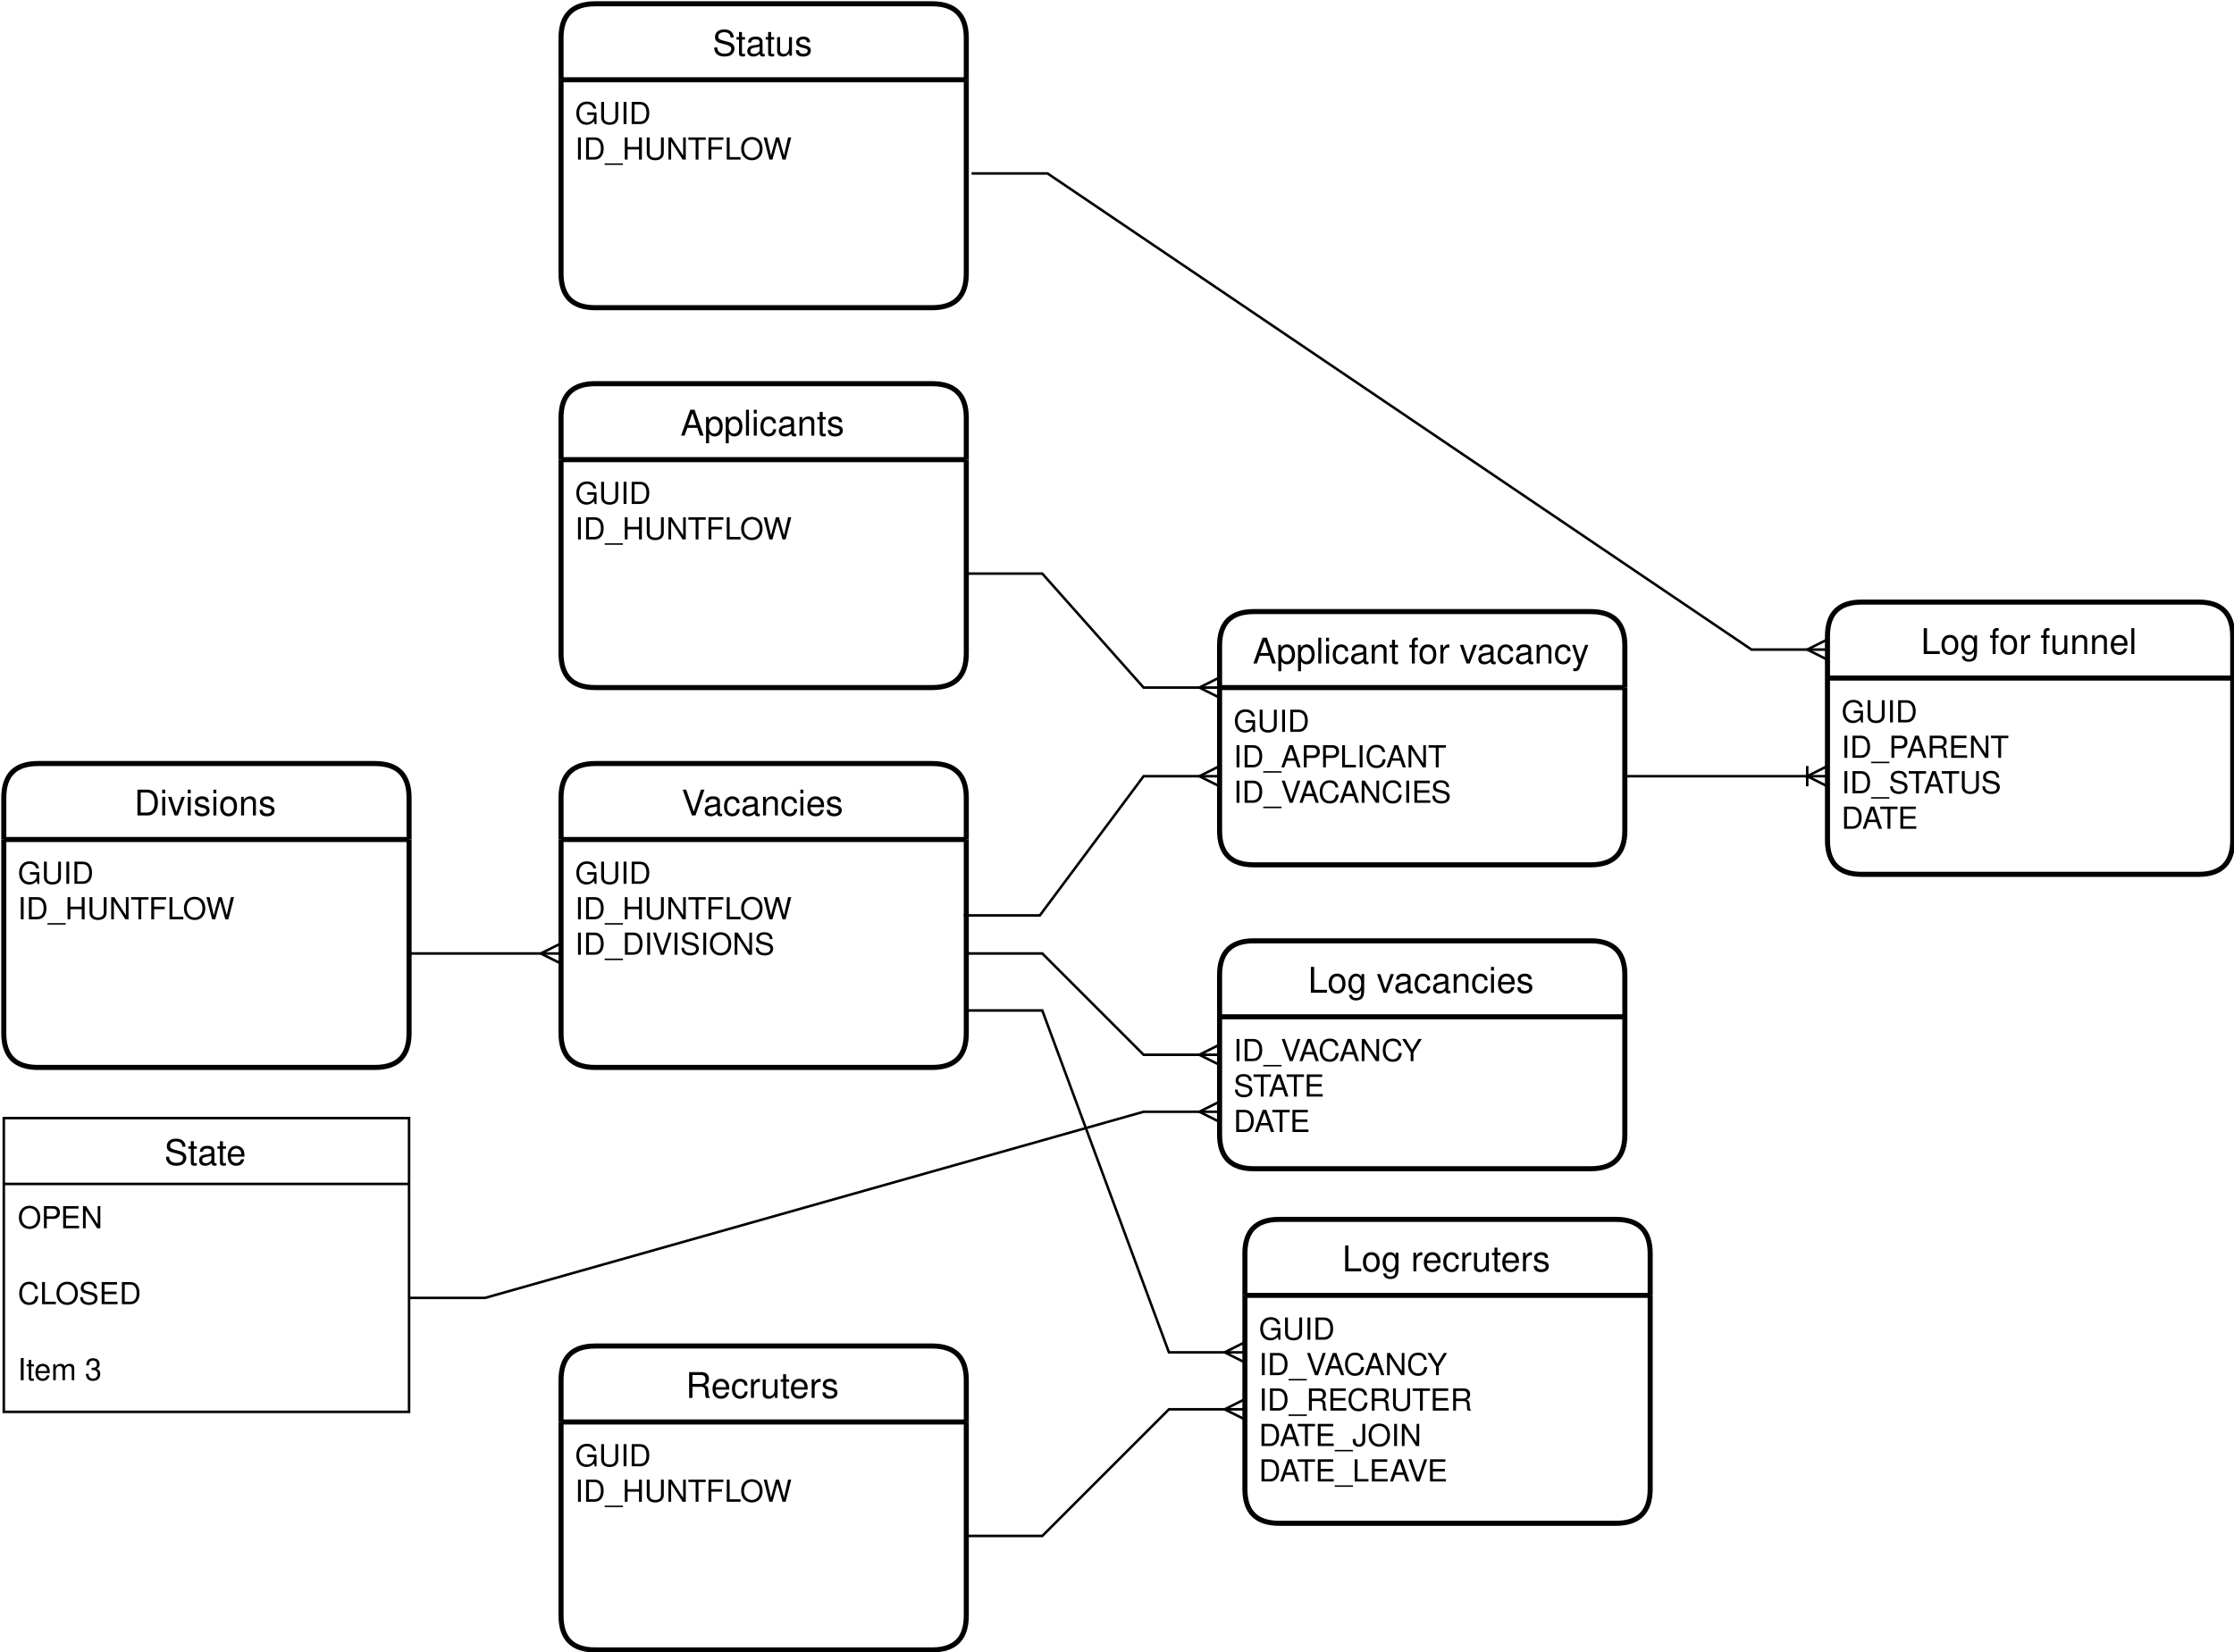
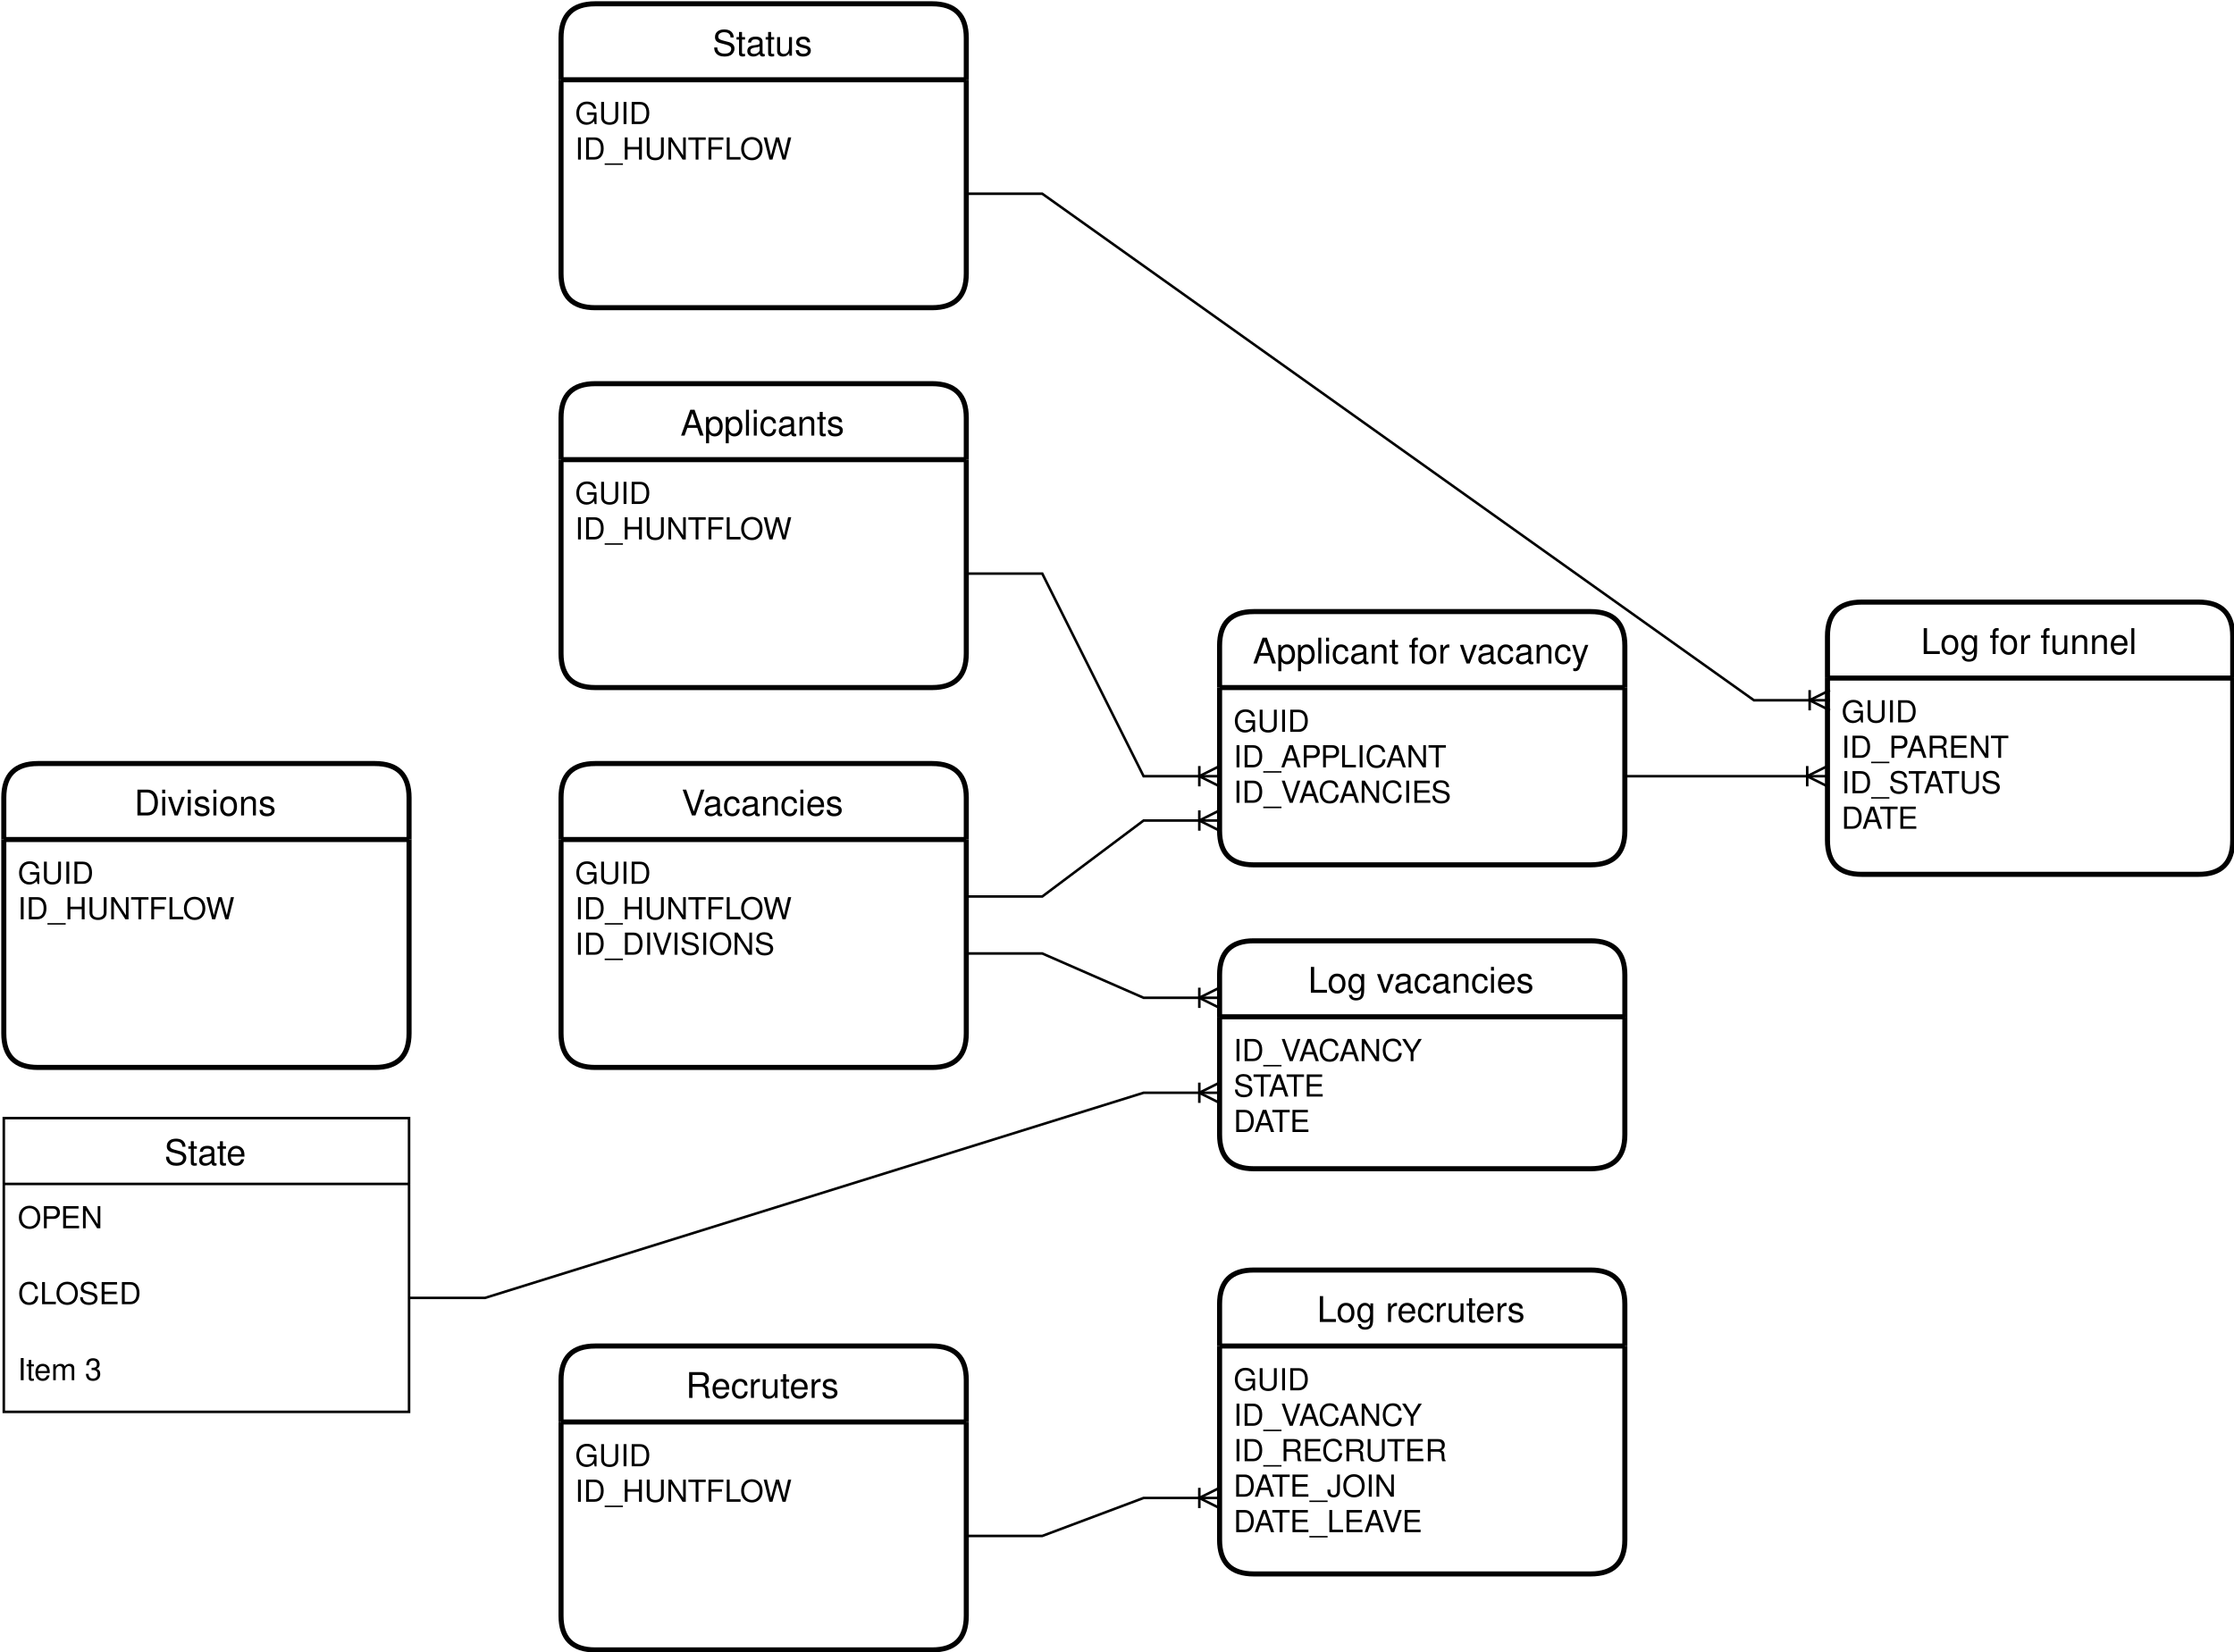
- <svg xmlns="http://www.w3.org/2000/svg" version="1.1" width="882px" height="652px" viewBox="-0.5 -0.5 882 652" content="&lt;mxfile host=&quot;app.diagrams.net&quot; modified=&quot;2022-01-03T16:07:35.887Z&quot; agent=&quot;5.0 (Windows NT 10.0; Win64; x64) AppleWebKit/537.36 (KHTML, like Gecko) Chrome/96.0.466.110 Safari/537.36&quot; etag=&quot;Tt2NrXZGyxeVOPA6HjJW&quot; version=&quot;16.1.2&quot; type=&quot;github&quot;&gt;&lt;diagram id=&quot;R2lEEEUBdFMjLlhIrx00&quot; name=&quot;Page-1&quot;&gt;7Vxdc9o4FP01PJbxN+SRgNOySxIGSNo+dbS2AE1tixUigf31e4VlwBJQAhjIwAwzoGvpWr7nHElXclKy6/H0K0Oj4SMNcVSyjHBashsly7LuTAu+hGWWWkzDc1PLgJFQ2paGLvkPZxWldUJCPM5V5JRGnIzyxoAmCQ54zoYYo+/5an0a5e86QgOsGboBinTrdxLyYWqtusbS/g2TwTC7s2nIKzHKKkvDeIhC+p4z4Sl/oAmXXWxjFqMEJxyuPCL2G7OS6w85F09aK1kP8OmL2uUBpYMIoxEZlwMagzkYQ5WHPopJJOK84uheOoLb2X7JrjNKeforntZxJMDKYEj79LDh6iIOTPjdoQGLOav/eL+zMGoGw4kX/vu3/UV6eUPRRMa3NhpFJEAiCGmU+CwL/fidxBE8R8m+D4YkCltoRifi3mOOgt9Z6X5IGfkP4oIiuGSCAS4zLplkG7kaXdESzMLK6CQJcSgbicjKNqaTlWVfjLlTRn8vKGCJ9ngM9dtZQIyFqYXGPOtKhrm4GqLxcH4/UUARGSTwO4DWgI99LyODGcfTjSE3F0CC4jCNMWczqCIbfHGqklhSbU5GtPcldU1P2oartM0qIsnFwcL5EmL4IVH+AOKWhvjXlyZ8eSXLNkUgmo1f316eeg+t5+8rVo0MWbwi3OcLOOo0ohC7RkLnLOmTKFJM4xEKSDJozVs1HAVoAaOIOBAwqskbcDrKkET/LOBnlCO+UgZQMox3Am6zGnQ0JXj2jtjdFQWdrUH3ikCpAcE3rR5fq27l7Fp19tMqWBvN12a3+fzUvQrd2petW1eDsYMDNgHq3nR7fN1WjbPr1vuQbq9AoO5lC7Si4dUgb2RMaHIT6OECrRgXN7FWbwJdo4DLFail56kgGj65yfP486d1fnlaH0tSr0Cfm0C8GIHquakQKN6mT1Ute+sVaLFRr3m9mYrpEU3XqXDeGxpFaDQmKZCiYYzYgCT3lHMabxKkOiIUMX9WzF0FanpFwa1nps9t/0lDG576MAlKS0c+lDBRiGY/mg+QQxKGOFmnOUrkLq57Dx+ITd0ouyUX+lSHsrksw0dUZ7wOiz3OEJmDgoEH71hwQRsEDtDw9jTV8nZD1S5Mw3qeWm89d/3GDdYDYHXPDquejTY5jsFi34A9ANjquYHNHK87vCmJkzU2vyh2iGe3dfLB0/DikDAT9s7TsFEYA/S0SF8n19rtVrNee+rlza81sNWbfjd3yHNd5z2pgg5eVVcKw1fPg1p0sNB2f5Ik4nj/Ju3DpK0K2/DK2Vroz9qulN2i0NdzKl3d7VrHV6Xd7dV6L6u6btR6/nUI2jqOoAsEVc+cUkmz25HQ8aZqU8mY3bNvadl6cqWLOZ2Tf+aNHb/eeen5HUXPv/56bj6ptpZfe70SpTtHUXpx72roZ0oaLjgc4Exb8LSEzzo4QpzQxF9e0YI+5HGmcJyENfFKHRT9DoDWo48omeU0LQKOp4T/yJrA75/CDiNcWmpMV6o1ZrKQdlb0cLsI4YHohAV4h1UqDEcDvBXTDQnXKojGtgU2m4fvLd/lddDKe7RF2rk6bijDhqewI31U2WpJEM2RsqPuqX7SSGh+5kRbPPcB3NOPtwrmXryNdkb57s7JUc8GpLeRTxTamBEIhJgTUlsCQfmxWlihsSguXc1LBRDZ2ZXHG6ank/HYVneMnT2JDIpQqKx6KprKd5dB5fXkOx31rM9CPcvLE8bZdwz9Yiqe7BOPohnTz029bPIuG6adG0Ud0/zwKHpMSm7ItU5HNWWatat7Uk3N/y33tETTd/HSlPDt9nZvYbu3i4nsbBmCo2/urU0BxW6Of42bOc5x3nlQp43jAain9Be0NhFbmBe3MnbOPWfYbn4YqKpnM7uvjBVPFdVT0bOGfqx71uVJbmlS2b658Jkoa294d/l0lFVmrqq5N2XV/Q3VU9GUPfme2Acoux9jT0hY77MQVl2X36nno7ungOqfdqieiibsZW2kfTLCVnddFJyZr573B5btzFdX8VQ5NV8vZLfsiHytnJCwWd7/Z8aee5fNNY+1JnDUo9KjrQmguPznBmn15b+ksP3/AQ==&lt;/diagram&gt;&lt;/mxfile&gt;" resource="https://app.diagrams.net/#HRikanda%2Ffor_admitad%2Fmain%2Fer.drawio.svg">
+ <svg xmlns="http://www.w3.org/2000/svg" version="1.1" width="882px" height="652px" viewBox="-0.5 -0.5 882 652" content="&lt;mxfile host=&quot;app.diagrams.net&quot; modified=&quot;2022-01-03T16:10:03.467Z&quot; agent=&quot;5.0 (Windows NT 10.0; Win64; x64) AppleWebKit/537.36 (KHTML, like Gecko) Chrome/96.0.466.110 Safari/537.36&quot; etag=&quot;6OpfGnL0QacePF5KIW0A&quot; version=&quot;16.1.2&quot; type=&quot;github&quot;&gt;&lt;diagram id=&quot;R2lEEEUBdFMjLlhIrx00&quot; name=&quot;Page-1&quot;&gt;7Vtdc9o6EP01PDbjb5JHAk7LvSRhgKTpU0fXFqCpbXGFSKC/vissA5YgcQADHZhhBrSWZGvPOdqVZCp2PZ5+ZWg0vKchjiqWEU4rdqNiWdaNacGXsMxSi2l4bmoZMBJK29LQJb9xVlFaJyTE41xFTmnEyShvDGiS4IDnbIgx+pav1qdR/q4jNMCaoRugSLd+JyEfptZr11jav2EyGGZ3Ng15JUZZZWkYD1FI33ImPOV3NOHyEduYxSjBCYcr94j9wqzi+kPOxUhrFesOPn1R+2pA6SDCaETGVwGNwRyMocpdH8UkEn5e6ehWdgS3s/2KXWeU8vRXPK3jSICVwZA+092Gqws/MNFvgQYs5qz+8nZjYdQMhhMv/P9f+4vs5RVFE+nf2mgUkQAJJ6Re4rPM9eM3Ekcwjop9GwxJFLbQjE7EvcccBb+y0u2QMvIb/IIiuGSCAS4zLplkG7kaXdESzMLK6CQJcSgbCc/KNqaTleWzGPNOGf21oIAl2uMx1G9nDjEWphYa8+xRMszF1RCNh/P7iQKKyCCB3wG0BnzsW+kZzDiebnS5uQASFIdpjDmbQRXZ4ItzLYkl1eZkRHtbUtf0pG24StusIpJcHCw6X0IMPyTKn0Dc0hD/+tSEL69i2aZwRLPx89vTQ++u9fh9xaqRIfNXhPt8AUedRhR810jonCV9EkWKaTxCAUkGrXmrhqMALWAUHgcCRjV5A05HGZLovwX8jHLEV8oASoZxIeA2q0FHU4JnF8TupizobA26ZwRKDQi+aHX/WnWrR9eqs51WwdpoPje7zceH7lno1j5t3boajB0csAlQ96Lb/ev22ji6br1P6fYMBOqetkCrGl4N8krGhCYXge4u0KpxcoH1+iLQNQo4XYFa+joVRMMnF3nuP35ax5en9blF6hnocxOIJyNQfW0qBIrf06eqlq31CrTYqNe83kzFdI+m61Q4fxoaRWg0JimQomGM2IAkt5RzGm8SpDojlBE/q2ZRgZpeWXDrK9PHtv+goQ2j3k2C0tKRgxImCt7sR/MJckjCECfrNEeJ3MV1b+EDvqkbV27FhWeqQ9lcluEjqjNeh2SPM0TmoGDgwRsWXNAmgR00/P4y1fKKoWqXpmF9nVpvPXb9xgXWHWB1jw6rvhptchyDxb4AuwOw18cGNut43eFNRZyssflFsUM8u+TJO4fhxSFhJuzCYdgojQH6skjPk2vtdqtZrz308ubnGtjqTb+bO+Q5r/OeVEE7Z9XV0vDV10EtOlhouz9JEnG8f5H2btJWhW14V1ku9LG2q1duWejraypd3e1ax1el3e3Vek+rum7Uev55CNraj6BLBFVfOaWSZpcjodJCdfX4W1q2vrjSxZzG5B95Y8evd556fkfR889/HpsPqq3l157PROnOXpRe3rsa+pmShgsOBzjTFoyW8FkHR4gTmvjLK5rThzzOFI6TsCZeqYOi3wHQevQeJbOcpoXD8ZTwl6wJ/P4h7DDDpaXGdKVaYyYL6cOKJ3xfhDAgOmEBLpClwnQ0wO9iumHBtQqi8V6Czebue80/8jpo5T3aYtm5Om8o04ansCMdqmy1JIjWkbKj7qn9pJ7Q+pkTbTHuHV4b0ZcFaYx5vbwuVFqM8ZxjTzmOvlpYG1NEeuifY3bo7OcQRVXz/t4T0jd0jhczEhjRy2ohjRpVNysv48a8VELg8IrGjQ25wMHihq2c0NyoOwJFAwdEIOVlJrWnkkOHq88hJ0fBAzIw2wb4kILOhoXnwSjoVBXiqJuOhSloKz1V1Z7KpqC+7XE8Cm6ROS9pe2UYXp66pml/QN55qY0ZATeKXGXvjLaKTqpHT8a9PA8dd1tGm0pPttpT2YzW93z+Kkbvk35F2bchVTsU+26UOVBN2otyz1Q68tSOyqaevu30V1FvUw5gHTAJcIrmAEfmrDrNbb19oc68h96/cPU3Fk6MtNZ2rD3k4qkoa09tpt2WtNpMuzfSQnH5L920+vK/1bb/Bw==&lt;/diagram&gt;&lt;/mxfile&gt;" resource="https://app.diagrams.net/#HRikanda%2Ffor_admitad%2Fmain%2Fer.drawio.svg">
  <defs>
    <clipPath id="mx-clip-5-472-152-30-0">
      <rect x="5" y="472" width="152" height="30" />
    </clipPath>
    <clipPath id="mx-clip-5-502-152-30-0">
      <rect x="5" y="502" width="152" height="30" />
    </clipPath>
    <clipPath id="mx-clip-5-532-152-30-0">
      <rect x="5" y="532" width="152" height="30" />
    </clipPath>
  </defs>
  <g>
    <path d="M 381 181 L 381 164.5 Q 381 151 367.5 151 L 234.5 151 Q 221 151 221 164.5 L 221 181" fill="rgb(255, 255, 255)" stroke="rgb(0, 0, 0)" stroke-width="2" stroke-miterlimit="10" pointer-events="all" />
    <path d="M 221 181 L 221 257.5 Q 221 271 234.5 271 L 367.5 271 Q 381 271 381 257.5 L 381 181" fill="none" stroke="rgb(0, 0, 0)" stroke-width="2" stroke-miterlimit="10" pointer-events="none" />
    <path d="M 221 181 L 381 181" fill="none" stroke="rgb(0, 0, 0)" stroke-width="2" stroke-miterlimit="10" pointer-events="none" />
    <g fill="rgb(0, 0, 0)" font-family="Helvetica" pointer-events="none" text-anchor="middle" font-size="14px">
      <text x="300.5" y="171.5">Applicants</text>
    </g>
    <g fill="rgb(0, 0, 0)" font-family="Helvetica" pointer-events="none" font-size="12px">
      <text x="226.5" y="198.5">GUID</text>
      <text x="226.5" y="212.5">ID_HUNTFLOW</text>
    </g>
    <path d="M 381 331 L 381 314.5 Q 381 301 367.5 301 L 234.5 301 Q 221 301 221 314.5 L 221 331" fill="rgb(255, 255, 255)" stroke="rgb(0, 0, 0)" stroke-width="2" stroke-miterlimit="10" pointer-events="none" />
    <path d="M 221 331 L 221 407.5 Q 221 421 234.5 421 L 367.5 421 Q 381 421 381 407.5 L 381 331" fill="none" stroke="rgb(0, 0, 0)" stroke-width="2" stroke-miterlimit="10" pointer-events="none" />
    <path d="M 221 331 L 381 331" fill="none" stroke="rgb(0, 0, 0)" stroke-width="2" stroke-miterlimit="10" pointer-events="none" />
    <g fill="rgb(0, 0, 0)" font-family="Helvetica" pointer-events="none" text-anchor="middle" font-size="14px">
      <text x="300.5" y="321.5">Vacancies</text>
    </g>
    <g fill="rgb(0, 0, 0)" font-family="Helvetica" pointer-events="none" font-size="12px">
      <text x="226.5" y="348.5">GUID</text>
      <text x="226.5" y="362.5">ID_HUNTFLOW</text>
      <text x="226.5" y="376.5">ID_DIVISIONS</text>
    </g>
    <path d="M 381 561 L 381 544.5 Q 381 531 367.5 531 L 234.5 531 Q 221 531 221 544.5 L 221 561" fill="rgb(255, 255, 255)" stroke="rgb(0, 0, 0)" stroke-width="2" stroke-miterlimit="10" pointer-events="none" />
    <path d="M 221 561 L 221 637.5 Q 221 651 234.5 651 L 367.5 651 Q 381 651 381 637.5 L 381 561" fill="none" stroke="rgb(0, 0, 0)" stroke-width="2" stroke-miterlimit="10" pointer-events="none" />
    <path d="M 221 561 L 381 561" fill="none" stroke="rgb(0, 0, 0)" stroke-width="2" stroke-miterlimit="10" pointer-events="none" />
    <g fill="rgb(0, 0, 0)" font-family="Helvetica" pointer-events="none" text-anchor="middle" font-size="14px">
      <text x="300.5" y="551.5">Recruters</text>
    </g>
    <g fill="rgb(0, 0, 0)" font-family="Helvetica" pointer-events="none" font-size="12px">
      <text x="226.5" y="578.5">GUID</text>
      <text x="226.5" y="592.5">ID_HUNTFLOW</text>
    </g>
    <path d="M 161 331 L 161 314.5 Q 161 301 147.5 301 L 14.5 301 Q 1 301 1 314.5 L 1 331" fill="rgb(255, 255, 255)" stroke="rgb(0, 0, 0)" stroke-width="2" stroke-miterlimit="10" pointer-events="none" />
    <path d="M 1 331 L 1 407.5 Q 1 421 14.5 421 L 147.5 421 Q 161 421 161 407.5 L 161 331" fill="none" stroke="rgb(0, 0, 0)" stroke-width="2" stroke-miterlimit="10" pointer-events="none" />
    <path d="M 1 331 L 161 331" fill="none" stroke="rgb(0, 0, 0)" stroke-width="2" stroke-miterlimit="10" pointer-events="none" />
    <g fill="rgb(0, 0, 0)" font-family="Helvetica" pointer-events="none" text-anchor="middle" font-size="14px">
      <text x="80.5" y="321.5">Divisions</text>
    </g>
    <g fill="rgb(0, 0, 0)" font-family="Helvetica" pointer-events="none" font-size="12px">
      <text x="6.5" y="348.5">GUID</text>
      <text x="6.5" y="362.5">ID_HUNTFLOW</text>
    </g>
    <path d="M 381 31 L 381 14.5 Q 381 1 367.5 1 L 234.5 1 Q 221 1 221 14.5 L 221 31" fill="rgb(255, 255, 255)" stroke="rgb(0, 0, 0)" stroke-width="2" stroke-miterlimit="10" pointer-events="none" />
    <path d="M 221 31 L 221 107.5 Q 221 121 234.5 121 L 367.5 121 Q 381 121 381 107.5 L 381 31" fill="none" stroke="rgb(0, 0, 0)" stroke-width="2" stroke-miterlimit="10" pointer-events="none" />
    <path d="M 221 31 L 381 31" fill="none" stroke="rgb(0, 0, 0)" stroke-width="2" stroke-miterlimit="10" pointer-events="none" />
    <g fill="rgb(0, 0, 0)" font-family="Helvetica" pointer-events="none" text-anchor="middle" font-size="14px">
      <text x="300.5" y="21.5">Status</text>
    </g>
    <g fill="rgb(0, 0, 0)" font-family="Helvetica" pointer-events="none" font-size="12px">
      <text x="226.5" y="48.5">GUID</text>
      <text x="226.5" y="62.5">ID_HUNTFLOW</text>
    </g>
    <path d="M 1 467 L 1 441 L 161 441 L 161 467" fill="rgb(255, 255, 255)" stroke="rgb(0, 0, 0)" stroke-miterlimit="10" pointer-events="none" />
    <path d="M 1 467 L 1 557 L 161 557 L 161 467" fill="none" stroke="rgb(0, 0, 0)" stroke-miterlimit="10" pointer-events="none" />
    <path d="M 1 467 L 161 467" fill="none" stroke="rgb(0, 0, 0)" stroke-miterlimit="10" pointer-events="none" />
    <g fill="rgb(0, 0, 0)" font-family="Helvetica" pointer-events="none" text-anchor="middle" font-size="14px">
      <text x="80.5" y="459.5">State</text>
    </g>
    <g fill="rgb(0, 0, 0)" font-family="Helvetica" pointer-events="none" clip-path="url(#mx-clip-5-472-152-30-0)" font-size="12px">
      <text x="6.5" y="484.5">OPEN</text>
    </g>
    <g fill="rgb(0, 0, 0)" font-family="Helvetica" pointer-events="none" clip-path="url(#mx-clip-5-502-152-30-0)" font-size="12px">
      <text x="6.5" y="514.5">CLOSED</text>
    </g>
    <g fill="rgb(0, 0, 0)" font-family="Helvetica" pointer-events="none" clip-path="url(#mx-clip-5-532-152-30-0)" font-size="12px">
      <text x="6.5" y="544.5">Item 3</text>
    </g>
    <path d="M 641 271 L 641 254.5 Q 641 241 627.5 241 L 494.5 241 Q 481 241 481 254.5 L 481 271" fill="rgb(255, 255, 255)" stroke="rgb(0, 0, 0)" stroke-width="2" stroke-miterlimit="10" pointer-events="none" />
    <path d="M 481 271 L 481 327.5 Q 481 341 494.5 341 L 627.5 341 Q 641 341 641 327.5 L 641 271" fill="none" stroke="rgb(0, 0, 0)" stroke-width="2" stroke-miterlimit="10" pointer-events="none" />
    <path d="M 481 271 L 641 271" fill="none" stroke="rgb(0, 0, 0)" stroke-width="2" stroke-miterlimit="10" pointer-events="none" />
    <g fill="rgb(0, 0, 0)" font-family="Helvetica" pointer-events="none" text-anchor="middle" font-size="14px">
      <text x="560.5" y="261.5">Applicant for vacancy</text>
    </g>
    <g fill="rgb(0, 0, 0)" font-family="Helvetica" pointer-events="none" font-size="12px">
      <text x="486.5" y="288.5">GUID</text>
      <text x="486.5" y="302.5">ID_APPLICANT</text>
      <text x="486.5" y="316.5">ID_VACANCIES</text>
    </g>
    <path d="M 881 267.25 L 881 250.75 Q 881 237.25 867.5 237.25 L 734.5 237.25 Q 721 237.25 721 250.75 L 721 267.25" fill="rgb(255, 255, 255)" stroke="rgb(0, 0, 0)" stroke-width="2" stroke-miterlimit="10" pointer-events="none" />
    <path d="M 721 267.25 L 721 331.25 Q 721 344.75 734.5 344.75 L 867.5 344.75 Q 881 344.75 881 331.25 L 881 267.25" fill="none" stroke="rgb(0, 0, 0)" stroke-width="2" stroke-miterlimit="10" pointer-events="none" />
    <path d="M 721 267.25 L 881 267.25" fill="none" stroke="rgb(0, 0, 0)" stroke-width="2" stroke-miterlimit="10" pointer-events="none" />
    <g fill="rgb(0, 0, 0)" font-family="Helvetica" pointer-events="none" text-anchor="middle" font-size="14px">
      <text x="800.5" y="257.75">Log for funnel</text>
    </g>
    <g fill="rgb(0, 0, 0)" font-family="Helvetica" pointer-events="none" font-size="12px">
      <text x="726.5" y="284.75">GUID</text>
      <text x="726.5" y="298.75">ID_PARENT</text>
      <text x="726.5" y="312.75">ID_STATUS</text>
      <text x="726.5" y="326.75">DATE</text>
    </g>
-     <path d="M 651 511 L 651 494.5 Q 651 481 637.5 481 L 504.5 481 Q 491 481 491 494.5 L 491 511" fill="rgb(255, 255, 255)" stroke="rgb(0, 0, 0)" stroke-width="2" stroke-miterlimit="10" pointer-events="none" />
-     <path d="M 491 511 L 491 587.5 Q 491 601 504.5 601 L 637.5 601 Q 651 601 651 587.5 L 651 511" fill="none" stroke="rgb(0, 0, 0)" stroke-width="2" stroke-miterlimit="10" pointer-events="none" />
-     <path d="M 491 511 L 651 511" fill="none" stroke="rgb(0, 0, 0)" stroke-width="2" stroke-miterlimit="10" pointer-events="none" />
+     <path d="M 641 531 L 641 514.5 Q 641 501 627.5 501 L 494.5 501 Q 481 501 481 514.5 L 481 531" fill="rgb(255, 255, 255)" stroke="rgb(0, 0, 0)" stroke-width="2" stroke-miterlimit="10" pointer-events="none" />
+     <path d="M 481 531 L 481 607.5 Q 481 621 494.5 621 L 627.5 621 Q 641 621 641 607.5 L 641 531" fill="none" stroke="rgb(0, 0, 0)" stroke-width="2" stroke-miterlimit="10" pointer-events="none" />
+     <path d="M 481 531 L 641 531" fill="none" stroke="rgb(0, 0, 0)" stroke-width="2" stroke-miterlimit="10" pointer-events="none" />
    <g fill="rgb(0, 0, 0)" font-family="Helvetica" pointer-events="none" text-anchor="middle" font-size="14px">
-       <text x="570.5" y="501.5">Log recruters</text>
+       <text x="560.5" y="521.5">Log recruters</text>
    </g>
    <g fill="rgb(0, 0, 0)" font-family="Helvetica" pointer-events="none" font-size="12px">
-       <text x="496.5" y="528.5">GUID</text>
-       <text x="496.5" y="542.5">ID_VACANCY</text>
-       <text x="496.5" y="556.5">ID_RECRUTER</text>
-       <text x="496.5" y="570.5">DATE_JOIN</text>
-       <text x="496.5" y="584.5">DATE_LEAVE</text>
+       <text x="486.5" y="548.5">GUID</text>
+       <text x="486.5" y="562.5">ID_VACANCY</text>
+       <text x="486.5" y="576.5">ID_RECRUTER</text>
+       <text x="486.5" y="590.5">DATE_JOIN</text>
+       <text x="486.5" y="604.5">DATE_LEAVE</text>
    </g>
    <path d="M 641 306 L 671 306 L 691 306 L 721 306" fill="none" stroke="rgb(0, 0, 0)" stroke-miterlimit="10" pointer-events="none" />
    <path d="M 713 310 L 713 302 M 721 302 L 713 306 L 721 310" fill="none" stroke="rgb(0, 0, 0)" stroke-miterlimit="10" pointer-events="none" />
-     <path d="M 380.04 360.97 L 410.04 360.97 L 451 306 L 481 306" fill="none" stroke="rgb(0, 0, 0)" stroke-miterlimit="10" pointer-events="none" />
-     <path d="M 481 302 L 473 306 L 481 310" fill="none" stroke="rgb(0, 0, 0)" stroke-miterlimit="10" pointer-events="none" />
-     <path d="M 381 226 L 411 226 L 451 271 L 481 271" fill="none" stroke="rgb(0, 0, 0)" stroke-miterlimit="10" pointer-events="none" />
-     <path d="M 481 267 L 473 271 L 481 275" fill="none" stroke="rgb(0, 0, 0)" stroke-miterlimit="10" pointer-events="none" />
-     <path d="M 383.08 67.99 L 413.08 67.99 L 691 256 L 721 256" fill="none" stroke="rgb(0, 0, 0)" stroke-miterlimit="10" pointer-events="none" />
-     <path d="M 721 252 L 713 256 L 721 260" fill="none" stroke="rgb(0, 0, 0)" stroke-miterlimit="10" pointer-events="none" />
    <path d="M 641 401 L 641 384.5 Q 641 371 627.5 371 L 494.5 371 Q 481 371 481 384.5 L 481 401" fill="rgb(255, 255, 255)" stroke="rgb(0, 0, 0)" stroke-width="2" stroke-miterlimit="10" pointer-events="none" />
    <path d="M 481 401 L 481 447.5 Q 481 461 494.5 461 L 627.5 461 Q 641 461 641 447.5 L 641 401" fill="none" stroke="rgb(0, 0, 0)" stroke-width="2" stroke-miterlimit="10" pointer-events="none" />
    <path d="M 481 401 L 641 401" fill="none" stroke="rgb(0, 0, 0)" stroke-width="2" stroke-miterlimit="10" pointer-events="none" />
    <g fill="rgb(0, 0, 0)" font-family="Helvetica" pointer-events="none" text-anchor="middle" font-size="14px">
      <text x="560.5" y="391.5">Log vacancies</text>
    </g>
    <g fill="rgb(0, 0, 0)" font-family="Helvetica" pointer-events="none" font-size="12px">
      <text x="486.5" y="418.5">ID_VACANCY</text>
      <text x="486.5" y="432.5">STATE</text>
      <text x="486.5" y="446.5">DATE</text>
    </g>
-     <path d="M 381 376 L 411 376 L 451 416 L 481 416" fill="none" stroke="rgb(0, 0, 0)" stroke-miterlimit="10" pointer-events="none" />
-     <path d="M 481 412 L 473 416 L 481 420" fill="none" stroke="rgb(0, 0, 0)" stroke-miterlimit="10" pointer-events="none" />
-     <path d="M 381 398.5 L 411 398.5 L 461 533.5 L 491 533.5" fill="none" stroke="rgb(0, 0, 0)" stroke-miterlimit="10" pointer-events="none" />
-     <path d="M 491 529.5 L 483 533.5 L 491 537.5" fill="none" stroke="rgb(0, 0, 0)" stroke-miterlimit="10" pointer-events="none" />
-     <path d="M 381 606 L 411 606 L 461 556 L 491 556" fill="none" stroke="rgb(0, 0, 0)" stroke-miterlimit="10" pointer-events="none" />
-     <path d="M 491 552 L 483 556 L 491 560" fill="none" stroke="rgb(0, 0, 0)" stroke-miterlimit="10" pointer-events="none" />
-     <path d="M 161 376 L 191 376 L 221 376" fill="none" stroke="rgb(0, 0, 0)" stroke-miterlimit="10" pointer-events="none" />
-     <path d="M 221 372 L 213 376 L 221 380" fill="none" stroke="rgb(0, 0, 0)" stroke-miterlimit="10" pointer-events="none" />
-     <path d="M 161 512 L 191 512 L 451 438.5 L 481 438.5" fill="none" stroke="rgb(0, 0, 0)" stroke-miterlimit="10" pointer-events="none" />
-     <path d="M 481 434.5 L 473 438.5 L 481 442.5" fill="none" stroke="rgb(0, 0, 0)" stroke-miterlimit="10" pointer-events="none" />
+     <path d="M 381 606 L 411 606 L 451 591 L 481 591" fill="none" stroke="rgb(0, 0, 0)" stroke-miterlimit="10" pointer-events="none" />
+     <path d="M 473 595 L 473 587 M 481 587 L 473 591 L 481 595" fill="none" stroke="rgb(0, 0, 0)" stroke-miterlimit="10" pointer-events="none" />
+     <path d="M 161 512 L 191 512 L 451 431 L 481 431" fill="none" stroke="rgb(0, 0, 0)" stroke-miterlimit="10" pointer-events="none" />
+     <path d="M 473 435 L 473 427 M 481 427 L 473 431 L 481 435" fill="none" stroke="rgb(0, 0, 0)" stroke-miterlimit="10" pointer-events="none" />
+     <path d="M 381 76 L 411 76 L 691.96 276.01 L 721.96 276.01" fill="none" stroke="rgb(0, 0, 0)" stroke-miterlimit="10" pointer-events="none" />
+     <path d="M 713.96 280.01 L 713.96 272.01 M 721.96 272.01 L 713.96 276.01 L 721.96 280.01" fill="none" stroke="rgb(0, 0, 0)" stroke-miterlimit="10" pointer-events="none" />
+     <path d="M 381 226 L 411 226 L 451 306 L 481 306" fill="none" stroke="rgb(0, 0, 0)" stroke-miterlimit="10" pointer-events="none" />
+     <path d="M 473 310 L 473 302 M 481 302 L 473 306 L 481 310" fill="none" stroke="rgb(0, 0, 0)" stroke-miterlimit="10" pointer-events="none" />
+     <path d="M 381 376 L 411 376 L 451 393.5 L 481 393.5" fill="none" stroke="rgb(0, 0, 0)" stroke-miterlimit="10" pointer-events="none" />
+     <path d="M 473 397.5 L 473 389.5 M 481 389.5 L 473 393.5 L 481 397.5" fill="none" stroke="rgb(0, 0, 0)" stroke-miterlimit="10" pointer-events="none" />
+     <path d="M 381 353.5 L 411 353.5 L 451 323.5 L 481 323.5" fill="none" stroke="rgb(0, 0, 0)" stroke-miterlimit="10" pointer-events="none" />
+     <path d="M 473 327.5 L 473 319.5 M 481 319.5 L 473 323.5 L 481 327.5" fill="none" stroke="rgb(0, 0, 0)" stroke-miterlimit="10" pointer-events="none" />
  </g>
</svg>
